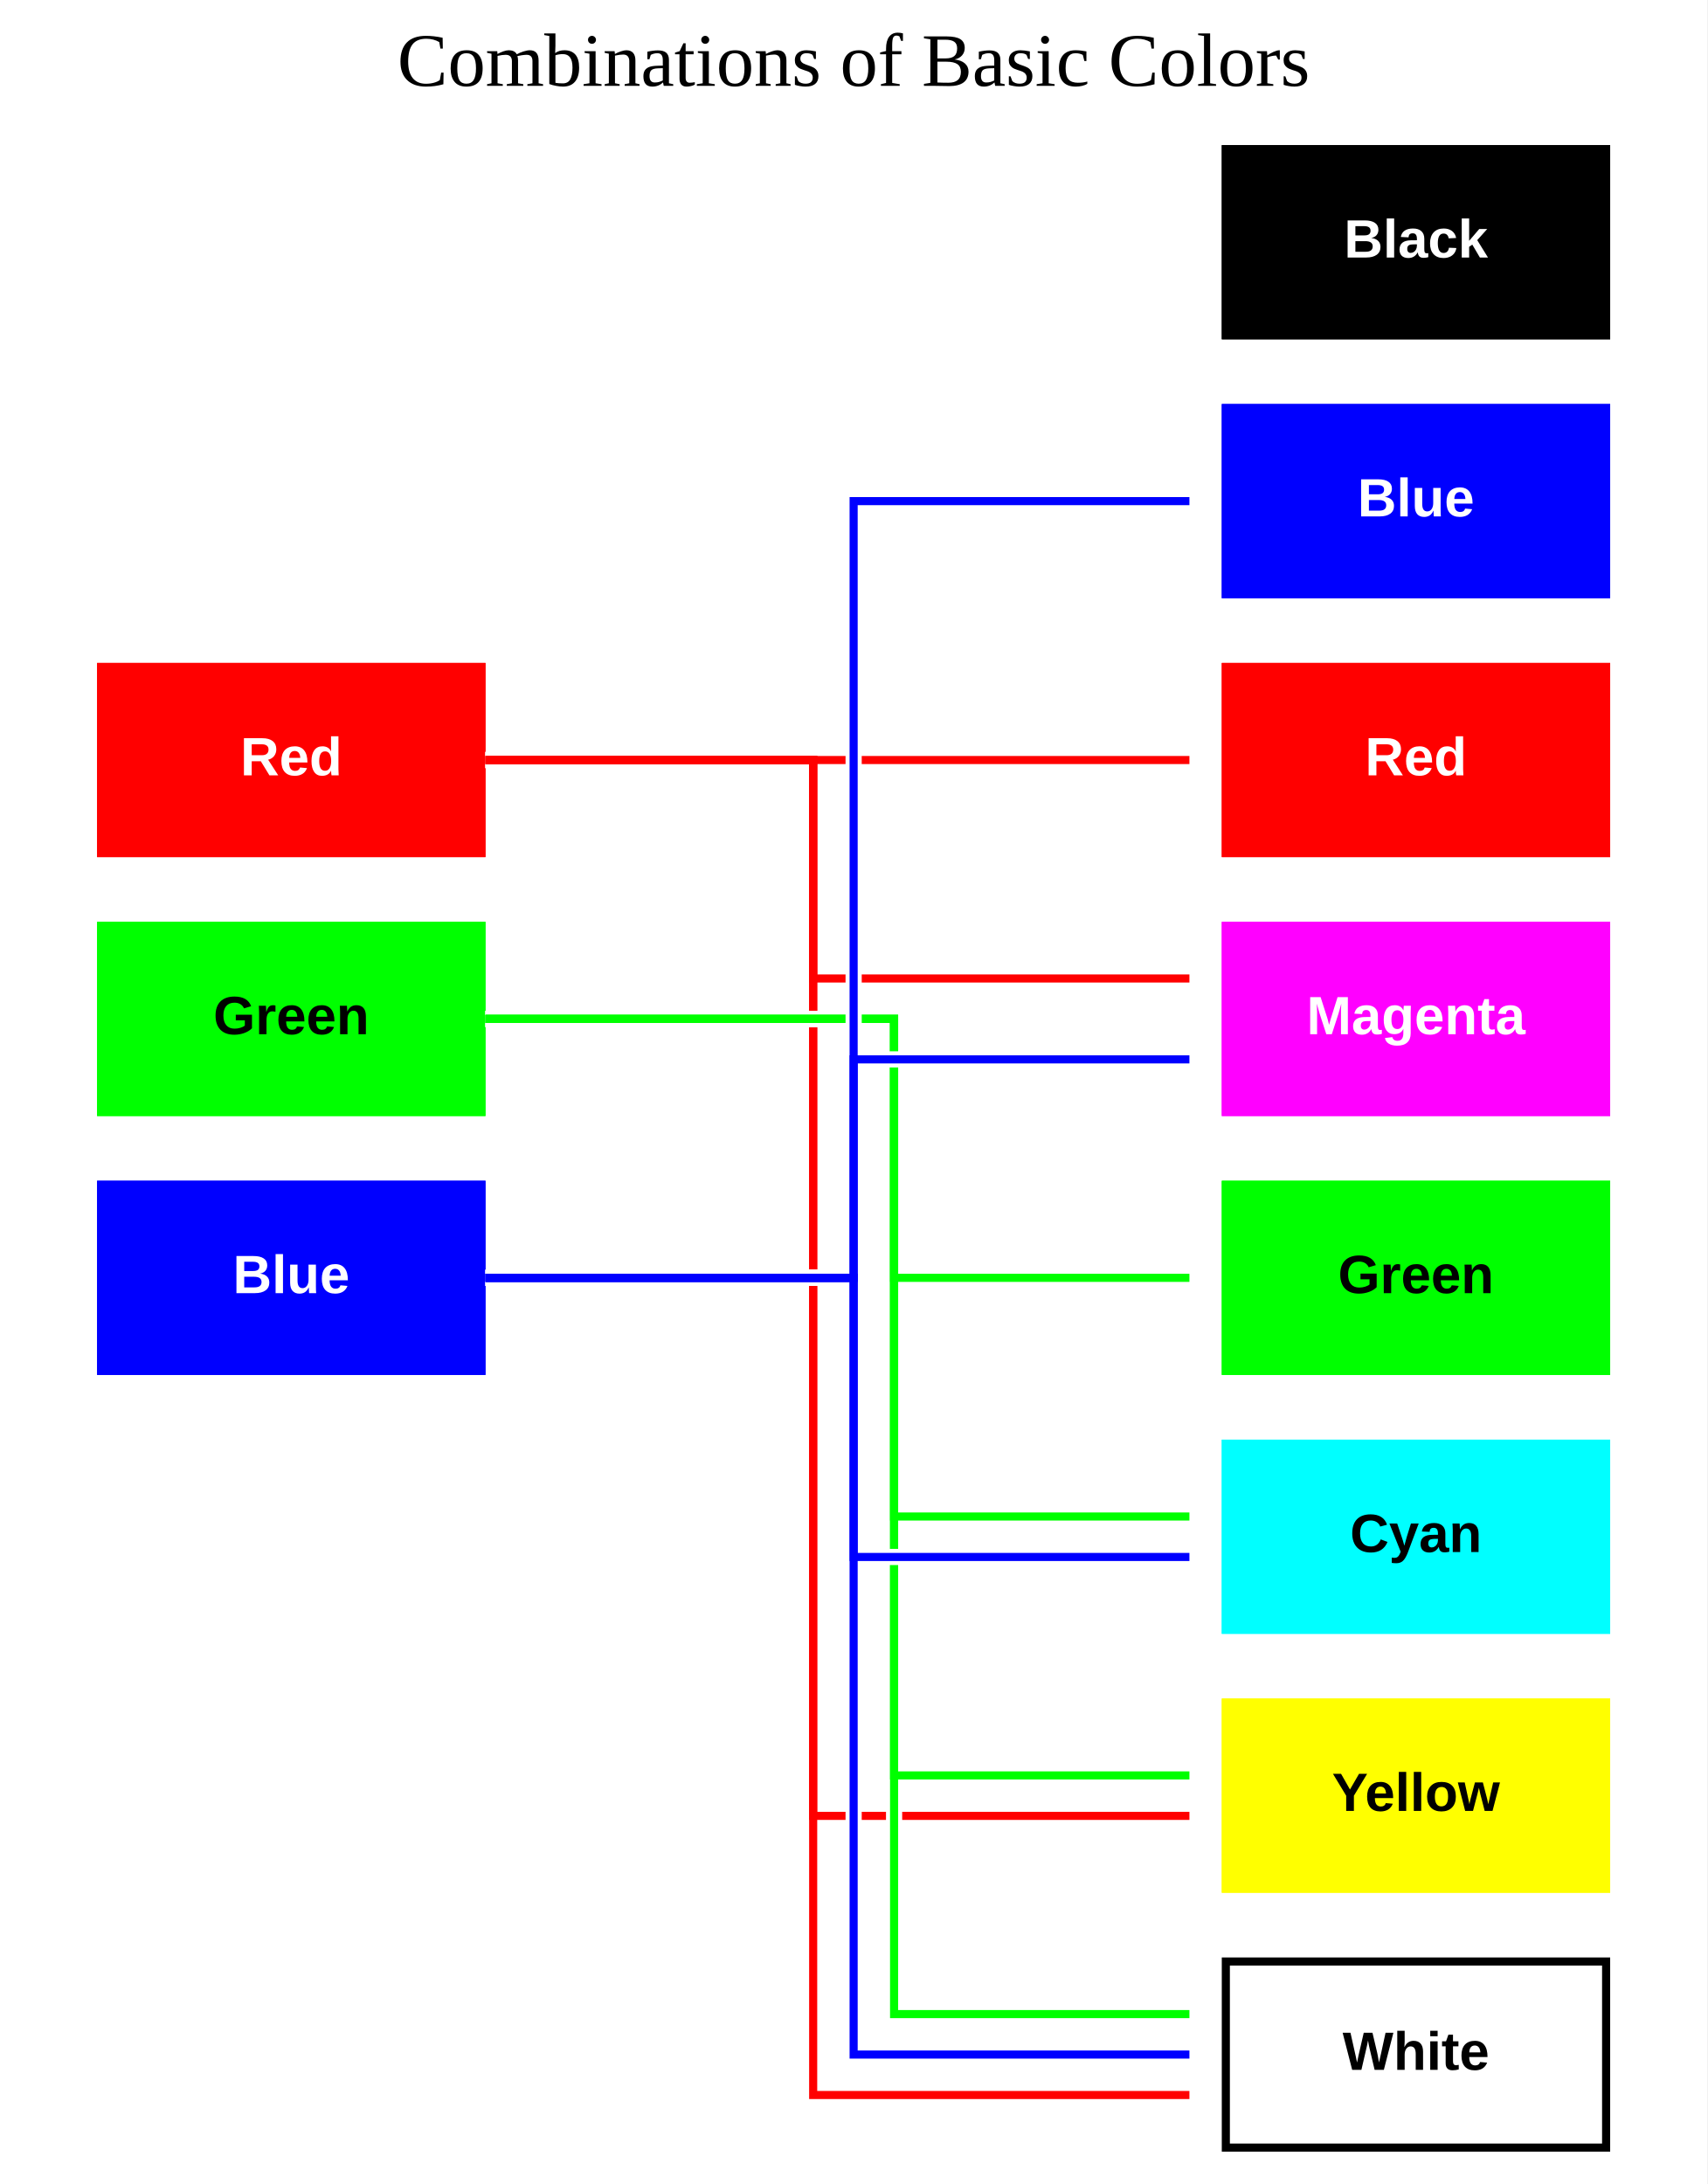
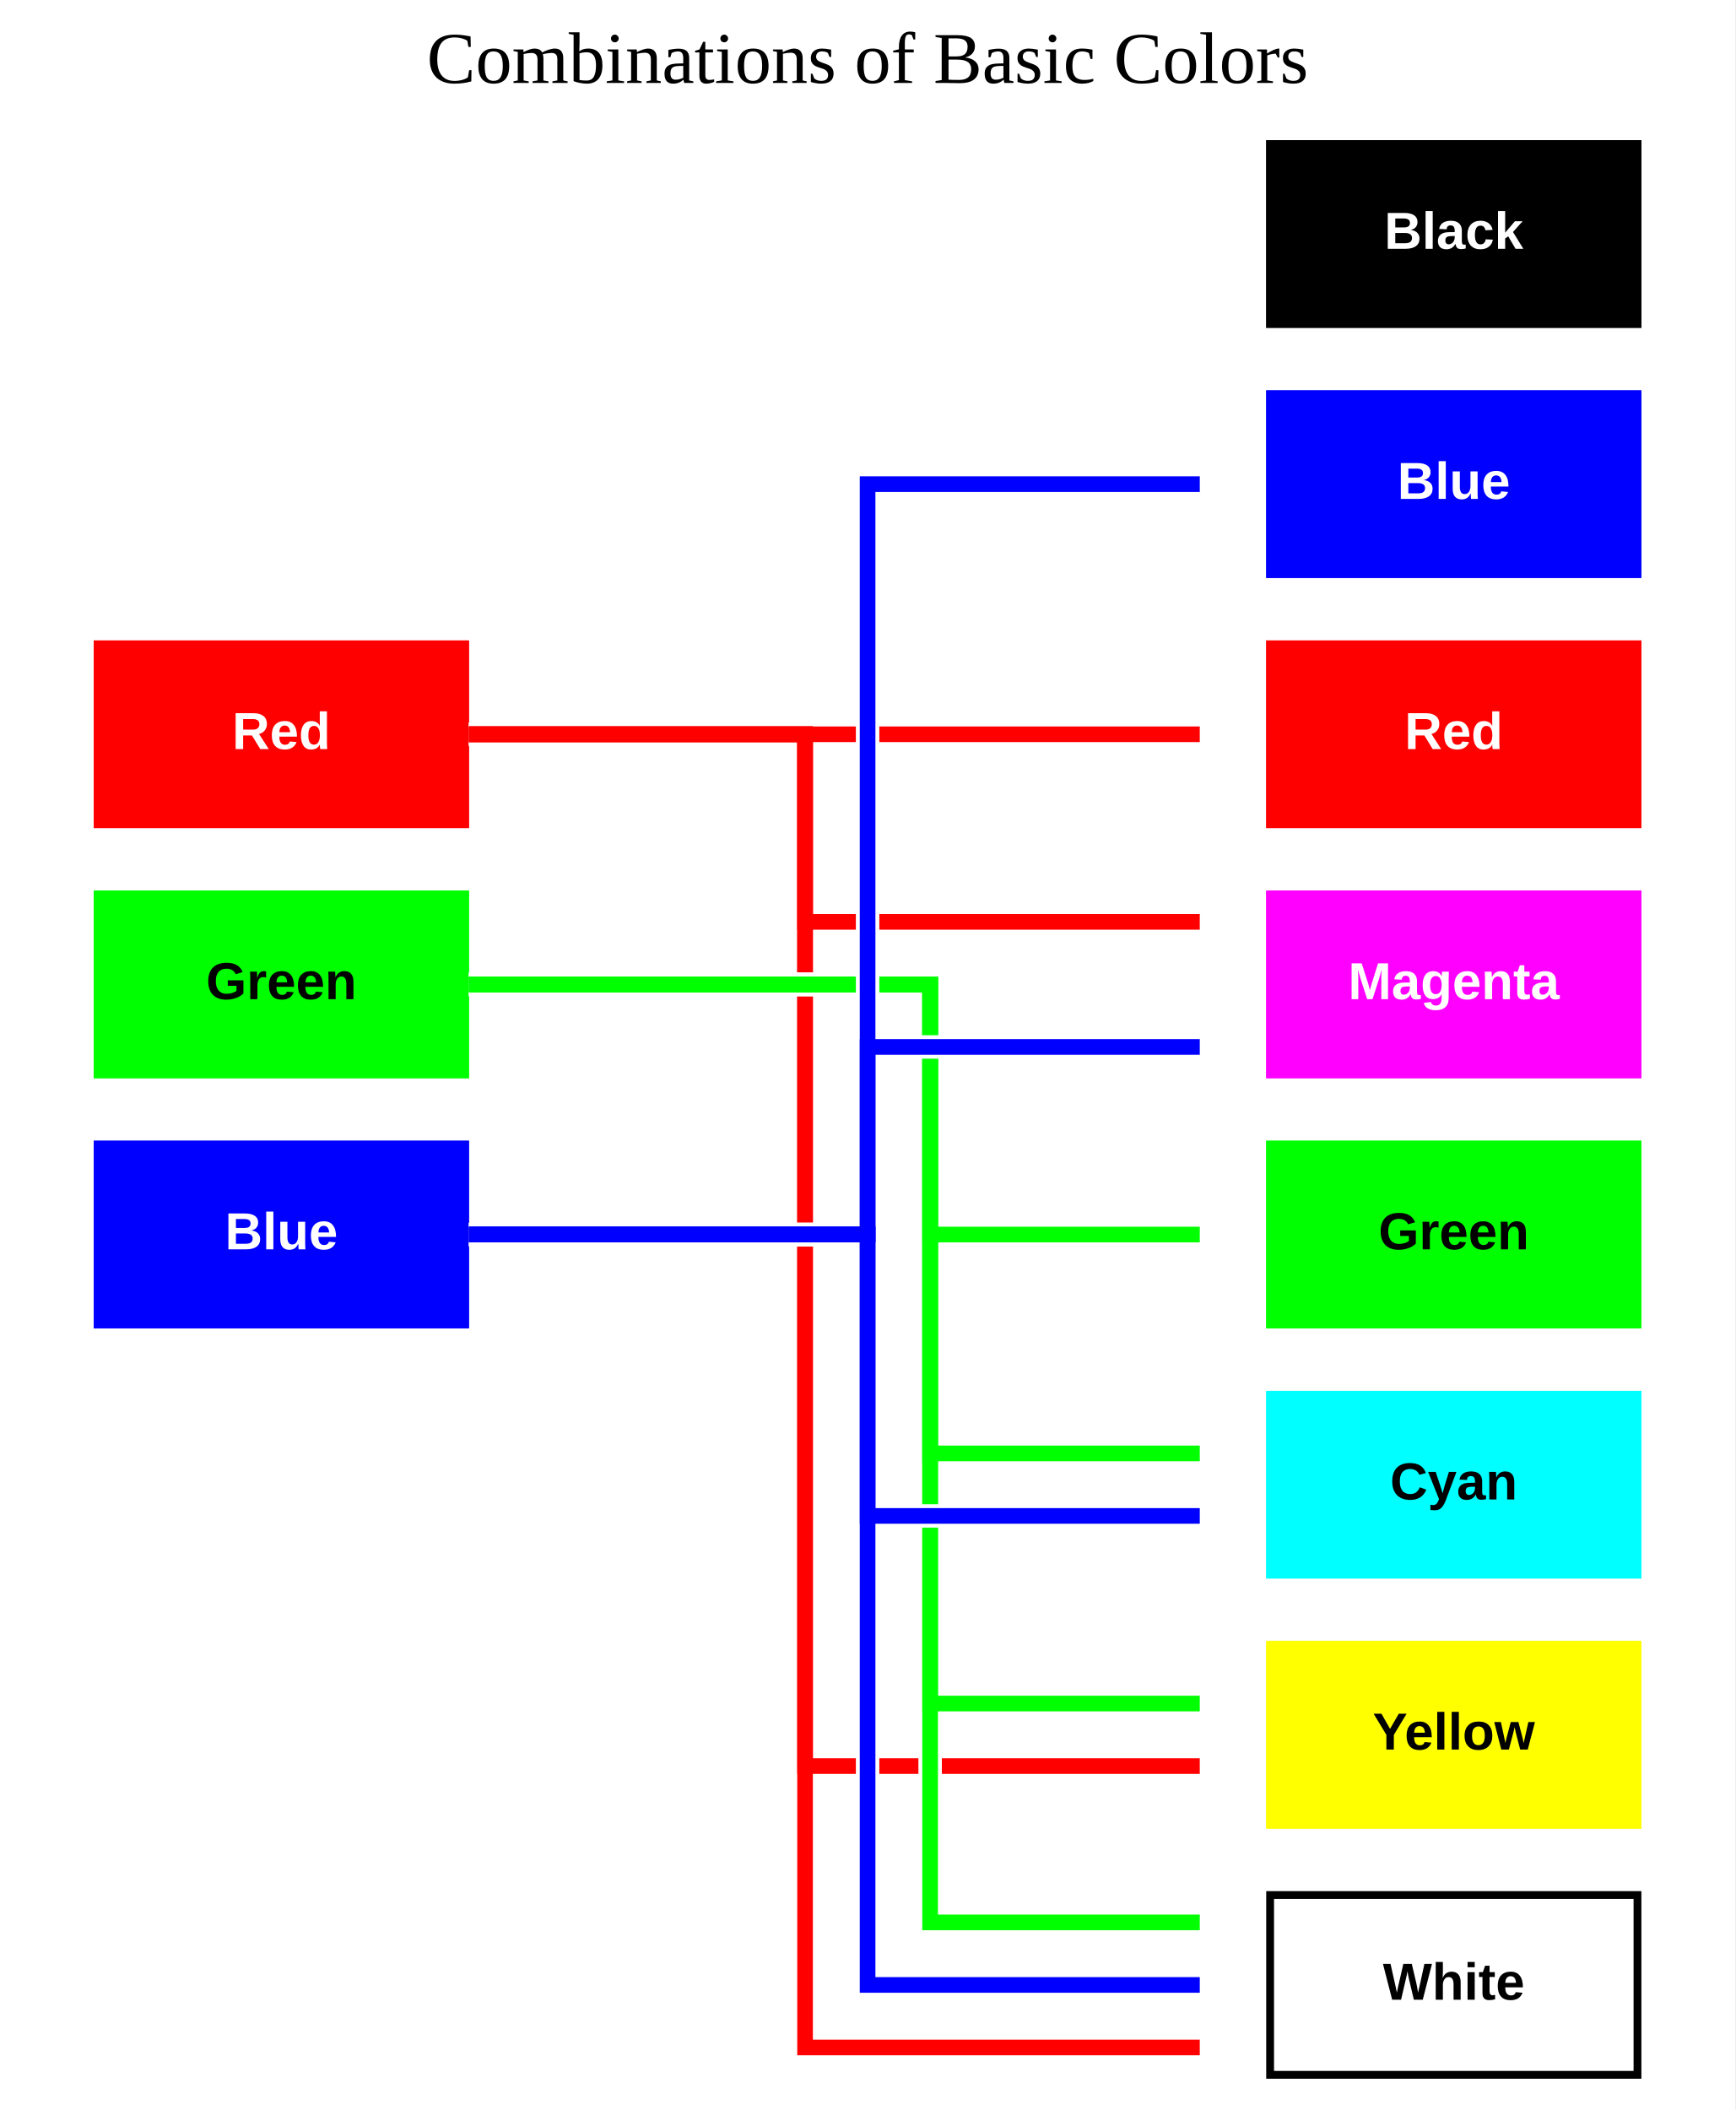
- <svg xmlns="http://www.w3.org/2000/svg" baseProfile="full" height="100%" version="1.1" viewBox="0 0 422.0 539.875" width="100%">
+ <svg xmlns="http://www.w3.org/2000/svg" baseProfile="full" height="100%" version="1.1" viewBox="0 0 444.0 539.875" width="100%">
  <defs>
-     <marker id="id1" markerHeight="6" markerUnits="userSpaceOnUse" markerWidth="9" orient="auto" refX="4.5" refY="3.0">
-       <polyline fill="#F00" points="0,0 9,3.0 0,6" stroke-width="0" />
+     <marker id="id1" markerHeight="12" markerUnits="userSpaceOnUse" markerWidth="18" orient="auto" refX="9.0" refY="6.0">
+       <polyline fill="#F00" points="0,0 18,6.0 0,12" stroke-width="0" />
    </marker>
-     <marker id="id2" markerHeight="6" markerUnits="userSpaceOnUse" markerWidth="9" orient="auto" refX="4.5" refY="3.0">
-       <polyline fill="#0F0" points="0,0 9,3.0 0,6" stroke-width="0" />
+     <marker id="id2" markerHeight="12" markerUnits="userSpaceOnUse" markerWidth="18" orient="auto" refX="9.0" refY="6.0">
+       <polyline fill="#0F0" points="0,0 18,6.0 0,12" stroke-width="0" />
    </marker>
-     <marker id="id3" markerHeight="6" markerUnits="userSpaceOnUse" markerWidth="9" orient="auto" refX="4.5" refY="3.0">
-       <polyline fill="#00F" points="0,0 9,3.0 0,6" stroke-width="0" />
+     <marker id="id3" markerHeight="12" markerUnits="userSpaceOnUse" markerWidth="18" orient="auto" refX="9.0" refY="6.0">
+       <polyline fill="#00F" points="0,0 18,6.0 0,12" stroke-width="0" />
    </marker>
  </defs>
-   <rect fill="white" height="539.875" width="422.0" x="0.0" y="0.0" />
-   <rect fill="none" height="539.875" stroke="black" stroke-width="0.0" width="422.0" x="0.0" y="0.0" />
+   <rect fill="white" height="539.875" width="444.0" x="0.0" y="0.0" />
+   <rect fill="none" height="539.875" stroke="black" stroke-width="0.0" width="444.0" x="0.0" y="0.0" />
  <rect fill="#00F" height="48.0" width="96.0" x="24.0" y="291.875" />
  <rect fill="none" height="46.0" stroke="#00F" stroke-width="2.0" width="94.0" x="25.0" y="292.875" />
  <rect fill="#0F0" height="48.0" width="96.0" x="24.0" y="227.875" />
  <rect fill="none" height="46.0" stroke="#0F0" stroke-width="2.0" width="94.0" x="25.0" y="228.875" />
  <rect fill="#F00" height="48.0" width="96.0" x="24.0" y="163.875" />
  <rect fill="none" height="46.0" stroke="#F00" stroke-width="2.0" width="94.0" x="25.0" y="164.875" />
-   <rect fill="#000" height="48.0" width="96.0" x="302.0" y="35.875" />
-   <rect fill="none" height="46.0" stroke="#000" stroke-width="2.0" width="94.0" x="303.0" y="36.875" />
-   <rect fill="#00F" height="48.0" width="96.0" x="302.0" y="99.875" />
-   <rect fill="none" height="46.0" stroke="#00F" stroke-width="2.0" width="94.0" x="303.0" y="100.875" />
-   <rect fill="#0FF" height="48.0" width="96.0" x="302.0" y="355.875" />
-   <rect fill="none" height="46.0" stroke="#0FF" stroke-width="2.0" width="94.0" x="303.0" y="356.875" />
-   <rect fill="#0F0" height="48.0" width="96.0" x="302.0" y="291.875" />
-   <rect fill="none" height="46.0" stroke="#0F0" stroke-width="2.0" width="94.0" x="303.0" y="292.875" />
-   <rect fill="#F0F" height="48.0" width="96.0" x="302.0" y="227.875" />
-   <rect fill="none" height="46.0" stroke="#F0F" stroke-width="2.0" width="94.0" x="303.0" y="228.875" />
-   <rect fill="#F00" height="48.0" width="96.0" x="302.0" y="163.875" />
-   <rect fill="none" height="46.0" stroke="#F00" stroke-width="2.0" width="94.0" x="303.0" y="164.875" />
-   <rect fill="#FFF" height="48.0" width="96.0" x="302.0" y="483.875" />
-   <rect fill="none" height="46.0" stroke="#000" stroke-width="2.0" width="94.0" x="303.0" y="484.875" />
-   <rect fill="#FF0" height="48.0" width="96.0" x="302.0" y="419.875" />
-   <rect fill="none" height="46.0" stroke="#FF0" stroke-width="2.0" width="94.0" x="303.0" y="420.875" />
-   <polyline fill="none" points="120.0,187.875 294.0,187.875" stroke="white" stroke-width="4.0" />
-   <polyline fill="none" points="120.0,187.875 201.0,187.875 201.0,241.875 294.0,241.875" stroke="white" stroke-width="4.0" />
-   <polyline fill="none" points="120.0,187.875 201.0,187.875 201.0,448.875 294.0,448.875" stroke="white" stroke-width="4.0" />
-   <polyline fill="none" points="120.0,187.875 201.0,187.875 201.0,517.875 294.0,517.875" stroke="white" stroke-width="4.0" />
-   <polyline fill="none" points="120.0,187.875 294.0,187.875" stroke="#F00" stroke-width="2.0" />
-   <polyline marker-end="url(#id1)" points="293.0,187.875 297.5,187.875" stroke="#F00" stroke-width="0" />
-   <polyline fill="none" points="120.0,187.875 201.0,187.875 201.0,241.875 294.0,241.875" stroke="#F00" stroke-width="2.0" />
-   <polyline marker-end="url(#id1)" points="293.0,241.875 297.5,241.875" stroke="#F00" stroke-width="0" />
-   <polyline fill="none" points="120.0,187.875 201.0,187.875 201.0,448.875 294.0,448.875" stroke="#F00" stroke-width="2.0" />
-   <polyline marker-end="url(#id1)" points="293.0,448.875 297.5,448.875" stroke="#F00" stroke-width="0" />
-   <polyline fill="none" points="120.0,187.875 201.0,187.875 201.0,517.875 294.0,517.875" stroke="#F00" stroke-width="2.0" />
-   <polyline marker-end="url(#id1)" points="293.0,517.875 297.5,517.875" stroke="#F00" stroke-width="0" />
-   <polyline fill="none" points="120.0,251.875 221.0,251.875 221.0,315.875 294.0,315.875" stroke="white" stroke-width="4.0" />
-   <polyline fill="none" points="120.0,251.875 221.0,251.875 221.0,374.875 294.0,374.875" stroke="white" stroke-width="4.0" />
-   <polyline fill="none" points="120.0,251.875 221.0,251.875 221.0,438.875 294.0,438.875" stroke="white" stroke-width="4.0" />
-   <polyline fill="none" points="120.0,251.875 221.0,251.875 221.0,497.875 294.0,497.875" stroke="white" stroke-width="4.0" />
-   <polyline fill="none" points="120.0,251.875 221.0,251.875 221.0,315.875 294.0,315.875" stroke="#0F0" stroke-width="2.0" />
-   <polyline marker-end="url(#id2)" points="293.0,315.875 297.5,315.875" stroke="#0F0" stroke-width="0" />
-   <polyline fill="none" points="120.0,251.875 221.0,251.875 221.0,374.875 294.0,374.875" stroke="#0F0" stroke-width="2.0" />
-   <polyline marker-end="url(#id2)" points="293.0,374.875 297.5,374.875" stroke="#0F0" stroke-width="0" />
-   <polyline fill="none" points="120.0,251.875 221.0,251.875 221.0,438.875 294.0,438.875" stroke="#0F0" stroke-width="2.0" />
-   <polyline marker-end="url(#id2)" points="293.0,438.875 297.5,438.875" stroke="#0F0" stroke-width="0" />
-   <polyline fill="none" points="120.0,251.875 221.0,251.875 221.0,497.875 294.0,497.875" stroke="#0F0" stroke-width="2.0" />
-   <polyline marker-end="url(#id2)" points="293.0,497.875 297.5,497.875" stroke="#0F0" stroke-width="0" />
-   <polyline fill="none" points="120.0,315.875 211.0,315.875 211.0,123.875 294.0,123.875" stroke="white" stroke-width="4.0" />
-   <polyline fill="none" points="120.0,315.875 211.0,315.875 211.0,261.875 294.0,261.875" stroke="white" stroke-width="4.0" />
-   <polyline fill="none" points="120.0,315.875 211.0,315.875 211.0,384.875 294.0,384.875" stroke="white" stroke-width="4.0" />
-   <polyline fill="none" points="120.0,315.875 211.0,315.875 211.0,507.875 294.0,507.875" stroke="white" stroke-width="4.0" />
-   <polyline fill="none" points="120.0,315.875 211.0,315.875 211.0,123.875 294.0,123.875" stroke="#00F" stroke-width="2.0" />
-   <polyline marker-end="url(#id3)" points="293.0,123.875 297.5,123.875" stroke="#00F" stroke-width="0" />
-   <polyline fill="none" points="120.0,315.875 211.0,315.875 211.0,261.875 294.0,261.875" stroke="#00F" stroke-width="2.0" />
-   <polyline marker-end="url(#id3)" points="293.0,261.875 297.5,261.875" stroke="#00F" stroke-width="0" />
-   <polyline fill="none" points="120.0,315.875 211.0,315.875 211.0,384.875 294.0,384.875" stroke="#00F" stroke-width="2.0" />
-   <polyline marker-end="url(#id3)" points="293.0,384.875 297.5,384.875" stroke="#00F" stroke-width="0" />
-   <polyline fill="none" points="120.0,315.875 211.0,315.875 211.0,507.875 294.0,507.875" stroke="#00F" stroke-width="2.0" />
-   <polyline marker-end="url(#id3)" points="293.0,507.875 297.5,507.875" stroke="#00F" stroke-width="0" />
+   <rect fill="#000" height="48.0" width="96.0" x="324.0" y="35.875" />
+   <rect fill="none" height="46.0" stroke="#000" stroke-width="2.0" width="94.0" x="325.0" y="36.875" />
+   <rect fill="#00F" height="48.0" width="96.0" x="324.0" y="99.875" />
+   <rect fill="none" height="46.0" stroke="#00F" stroke-width="2.0" width="94.0" x="325.0" y="100.875" />
+   <rect fill="#0FF" height="48.0" width="96.0" x="324.0" y="355.875" />
+   <rect fill="none" height="46.0" stroke="#0FF" stroke-width="2.0" width="94.0" x="325.0" y="356.875" />
+   <rect fill="#0F0" height="48.0" width="96.0" x="324.0" y="291.875" />
+   <rect fill="none" height="46.0" stroke="#0F0" stroke-width="2.0" width="94.0" x="325.0" y="292.875" />
+   <rect fill="#F0F" height="48.0" width="96.0" x="324.0" y="227.875" />
+   <rect fill="none" height="46.0" stroke="#F0F" stroke-width="2.0" width="94.0" x="325.0" y="228.875" />
+   <rect fill="#F00" height="48.0" width="96.0" x="324.0" y="163.875" />
+   <rect fill="none" height="46.0" stroke="#F00" stroke-width="2.0" width="94.0" x="325.0" y="164.875" />
+   <rect fill="#FFF" height="48.0" width="96.0" x="324.0" y="483.875" />
+   <rect fill="none" height="46.0" stroke="#000" stroke-width="2.0" width="94.0" x="325.0" y="484.875" />
+   <rect fill="#FF0" height="48.0" width="96.0" x="324.0" y="419.875" />
+   <rect fill="none" height="46.0" stroke="#FF0" stroke-width="2.0" width="94.0" x="325.0" y="420.875" />
+   <polyline fill="none" points="120.0,187.875 307.0,187.875" stroke="white" stroke-width="6.0" />
+   <polyline fill="none" points="120.0,187.875 206.0,187.875 206.0,235.875 307.0,235.875" stroke="white" stroke-width="6.0" />
+   <polyline fill="none" points="120.0,187.875 206.0,187.875 206.0,451.875 307.0,451.875" stroke="white" stroke-width="6.0" />
+   <polyline fill="none" points="120.0,187.875 206.0,187.875 206.0,523.875 307.0,523.875" stroke="white" stroke-width="6.0" />
+   <polyline fill="none" points="120.0,187.875 307.0,187.875" stroke="#F00" stroke-width="4.0" />
+   <polyline marker-end="url(#id1)" points="306.0,187.875 315.0,187.875" stroke="#F00" stroke-width="0" />
+   <polyline fill="none" points="120.0,187.875 206.0,187.875 206.0,235.875 307.0,235.875" stroke="#F00" stroke-width="4.0" />
+   <polyline marker-end="url(#id1)" points="306.0,235.875 315.0,235.875" stroke="#F00" stroke-width="0" />
+   <polyline fill="none" points="120.0,187.875 206.0,187.875 206.0,451.875 307.0,451.875" stroke="#F00" stroke-width="4.0" />
+   <polyline marker-end="url(#id1)" points="306.0,451.875 315.0,451.875" stroke="#F00" stroke-width="0" />
+   <polyline fill="none" points="120.0,187.875 206.0,187.875 206.0,523.875 307.0,523.875" stroke="#F00" stroke-width="4.0" />
+   <polyline marker-end="url(#id1)" points="306.0,523.875 315.0,523.875" stroke="#F00" stroke-width="0" />
+   <polyline fill="none" points="120.0,251.875 238.0,251.875 238.0,315.875 307.0,315.875" stroke="white" stroke-width="6.0" />
+   <polyline fill="none" points="120.0,251.875 238.0,251.875 238.0,371.875 307.0,371.875" stroke="white" stroke-width="6.0" />
+   <polyline fill="none" points="120.0,251.875 238.0,251.875 238.0,435.875 307.0,435.875" stroke="white" stroke-width="6.0" />
+   <polyline fill="none" points="120.0,251.875 238.0,251.875 238.0,491.875 307.0,491.875" stroke="white" stroke-width="6.0" />
+   <polyline fill="none" points="120.0,251.875 238.0,251.875 238.0,315.875 307.0,315.875" stroke="#0F0" stroke-width="4.0" />
+   <polyline marker-end="url(#id2)" points="306.0,315.875 315.0,315.875" stroke="#0F0" stroke-width="0" />
+   <polyline fill="none" points="120.0,251.875 238.0,251.875 238.0,371.875 307.0,371.875" stroke="#0F0" stroke-width="4.0" />
+   <polyline marker-end="url(#id2)" points="306.0,371.875 315.0,371.875" stroke="#0F0" stroke-width="0" />
+   <polyline fill="none" points="120.0,251.875 238.0,251.875 238.0,435.875 307.0,435.875" stroke="#0F0" stroke-width="4.0" />
+   <polyline marker-end="url(#id2)" points="306.0,435.875 315.0,435.875" stroke="#0F0" stroke-width="0" />
+   <polyline fill="none" points="120.0,251.875 238.0,251.875 238.0,491.875 307.0,491.875" stroke="#0F0" stroke-width="4.0" />
+   <polyline marker-end="url(#id2)" points="306.0,491.875 315.0,491.875" stroke="#0F0" stroke-width="0" />
+   <polyline fill="none" points="120.0,315.875 222.0,315.875 222.0,123.875 307.0,123.875" stroke="white" stroke-width="6.0" />
+   <polyline fill="none" points="120.0,315.875 222.0,315.875 222.0,267.875 307.0,267.875" stroke="white" stroke-width="6.0" />
+   <polyline fill="none" points="120.0,315.875 222.0,315.875 222.0,387.875 307.0,387.875" stroke="white" stroke-width="6.0" />
+   <polyline fill="none" points="120.0,315.875 222.0,315.875 222.0,507.875 307.0,507.875" stroke="white" stroke-width="6.0" />
+   <polyline fill="none" points="120.0,315.875 222.0,315.875 222.0,123.875 307.0,123.875" stroke="#00F" stroke-width="4.0" />
+   <polyline marker-end="url(#id3)" points="306.0,123.875 315.0,123.875" stroke="#00F" stroke-width="0" />
+   <polyline fill="none" points="120.0,315.875 222.0,315.875 222.0,267.875 307.0,267.875" stroke="#00F" stroke-width="4.0" />
+   <polyline marker-end="url(#id3)" points="306.0,267.875 315.0,267.875" stroke="#00F" stroke-width="0" />
+   <polyline fill="none" points="120.0,315.875 222.0,315.875 222.0,387.875 307.0,387.875" stroke="#00F" stroke-width="4.0" />
+   <polyline marker-end="url(#id3)" points="306.0,387.875 315.0,387.875" stroke="#00F" stroke-width="0" />
+   <polyline fill="none" points="120.0,315.875 222.0,315.875 222.0,507.875 307.0,507.875" stroke="#00F" stroke-width="4.0" />
+   <polyline marker-end="url(#id3)" points="306.0,507.875 315.0,507.875" stroke="#00F" stroke-width="0" />
  <text transform="translate(72.0,315.875) translate(0,-0.0)">
    <tspan dominant-baseline="middle" dx="0" fill="white" font-family="Arial" font-size="10.0pt" font-weight="bold" text-anchor="middle" x="0">Blue</tspan>
  </text>
  <text transform="translate(72.0,251.875) translate(0,-0.0)">
    <tspan dominant-baseline="middle" dx="0" fill="black" font-family="Arial" font-size="10.0pt" font-weight="bold" text-anchor="middle" x="0">Green</tspan>
  </text>
  <text transform="translate(72.0,187.875) translate(0,-0.0)">
    <tspan dominant-baseline="middle" dx="0" fill="white" font-family="Arial" font-size="10.0pt" font-weight="bold" text-anchor="middle" x="0">Red</tspan>
  </text>
-   <text transform="translate(350.0,59.875) translate(0,-0.0)">
+   <text transform="translate(372.0,59.875) translate(0,-0.0)">
    <tspan dominant-baseline="middle" dx="0" fill="white" font-family="Arial" font-size="10.0pt" font-weight="bold" text-anchor="middle" x="0">Black</tspan>
  </text>
-   <text transform="translate(350.0,123.875) translate(0,-0.0)">
+   <text transform="translate(372.0,123.875) translate(0,-0.0)">
    <tspan dominant-baseline="middle" dx="0" fill="white" font-family="Arial" font-size="10.0pt" font-weight="bold" text-anchor="middle" x="0">Blue</tspan>
  </text>
-   <text transform="translate(350.0,379.875) translate(0,-0.0)">
+   <text transform="translate(372.0,379.875) translate(0,-0.0)">
    <tspan dominant-baseline="middle" dx="0" fill="black" font-family="Arial" font-size="10.0pt" font-weight="bold" text-anchor="middle" x="0">Cyan</tspan>
  </text>
-   <text transform="translate(350.0,315.875) translate(0,-0.0)">
+   <text transform="translate(372.0,315.875) translate(0,-0.0)">
    <tspan dominant-baseline="middle" dx="0" fill="black" font-family="Arial" font-size="10.0pt" font-weight="bold" text-anchor="middle" x="0">Green</tspan>
  </text>
-   <text transform="translate(350.0,251.875) translate(0,-0.0)">
+   <text transform="translate(372.0,251.875) translate(0,-0.0)">
    <tspan dominant-baseline="middle" dx="0" fill="white" font-family="Arial" font-size="10.0pt" font-weight="bold" text-anchor="middle" x="0">Magenta</tspan>
  </text>
-   <text transform="translate(350.0,187.875) translate(0,-0.0)">
+   <text transform="translate(372.0,187.875) translate(0,-0.0)">
    <tspan dominant-baseline="middle" dx="0" fill="white" font-family="Arial" font-size="10.0pt" font-weight="bold" text-anchor="middle" x="0">Red</tspan>
  </text>
-   <text transform="translate(350.0,507.875) translate(0,-0.0)">
+   <text transform="translate(372.0,507.875) translate(0,-0.0)">
    <tspan dominant-baseline="middle" dx="0" fill="black" font-family="Arial" font-size="10.0pt" font-weight="bold" text-anchor="middle" x="0">White</tspan>
  </text>
-   <text transform="translate(350.0,443.875) translate(0,-0.0)">
+   <text transform="translate(372.0,443.875) translate(0,-0.0)">
    <tspan dominant-baseline="middle" dx="0" fill="black" font-family="Arial" font-size="10.0pt" font-weight="bold" text-anchor="middle" x="0">Yellow</tspan>
  </text>
-   <text transform="translate(211.0,16.9375) translate(0,-0.0)">
+   <text transform="translate(222.0,16.9375) translate(0,-0.0)">
    <tspan dominant-baseline="middle" dx="0" fill="black" font-size="14.0pt" text-anchor="middle" x="0">Combinations of Basic Colors</tspan>
  </text>
</svg>
